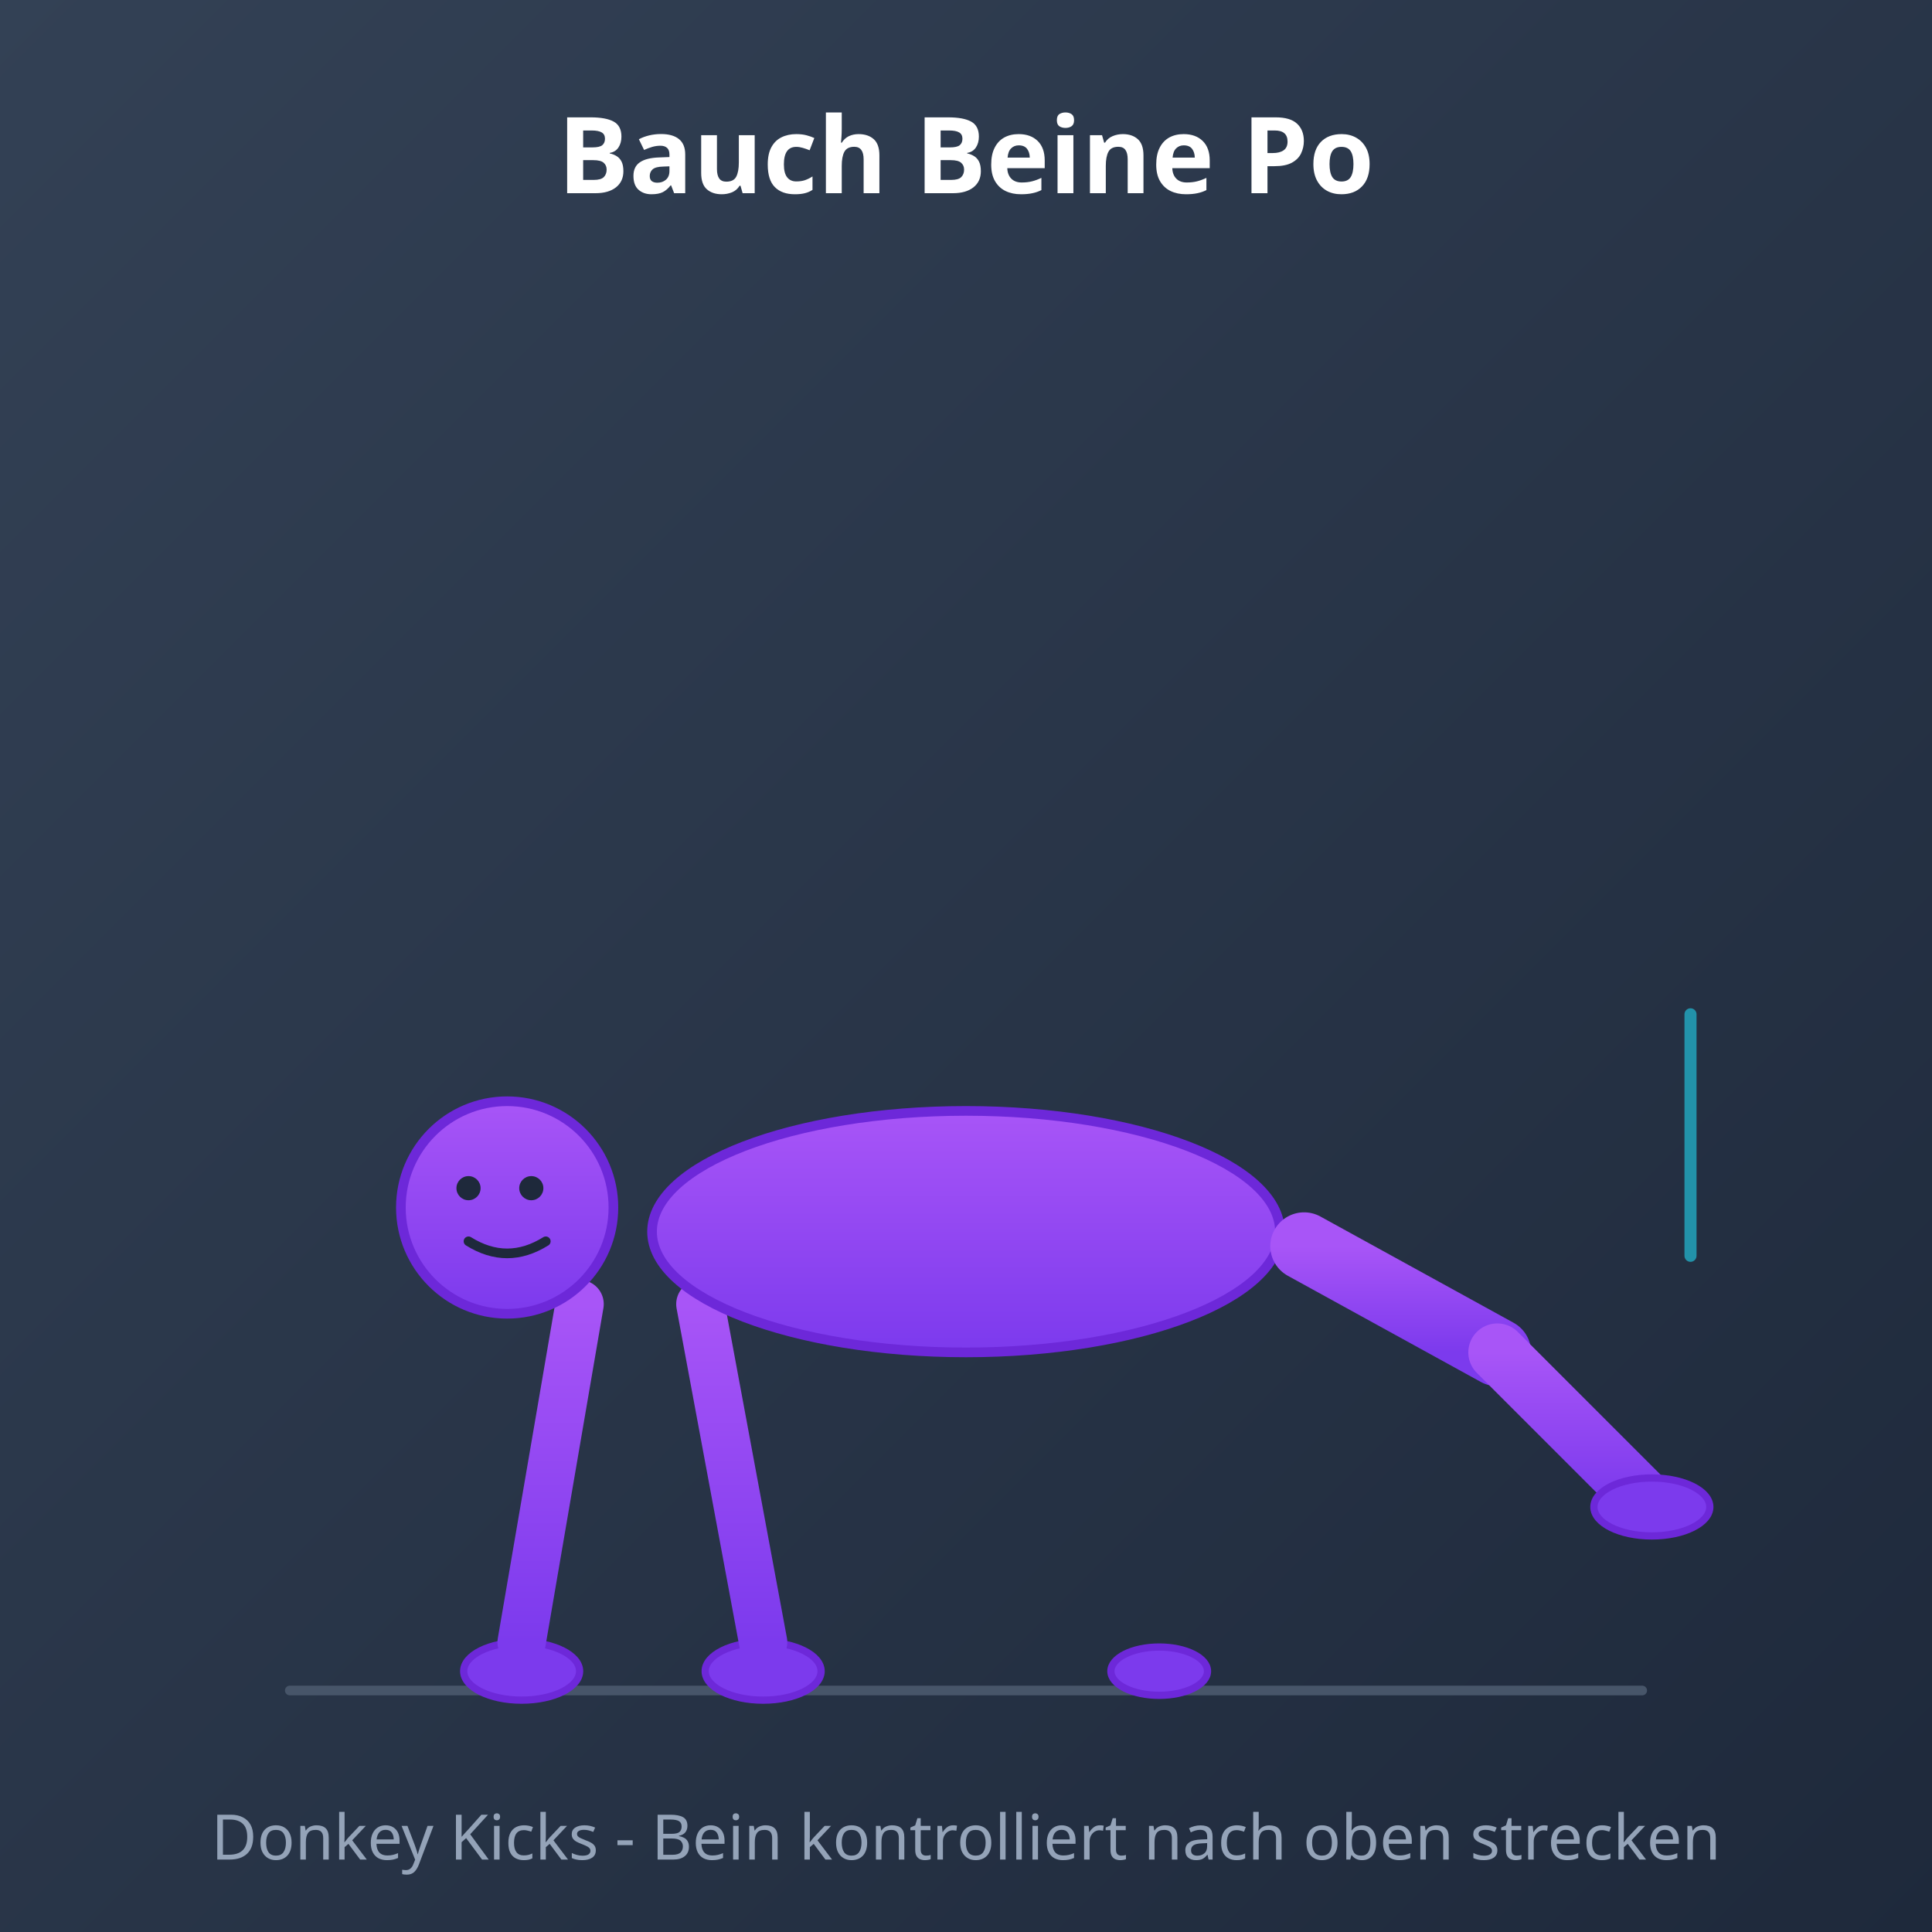
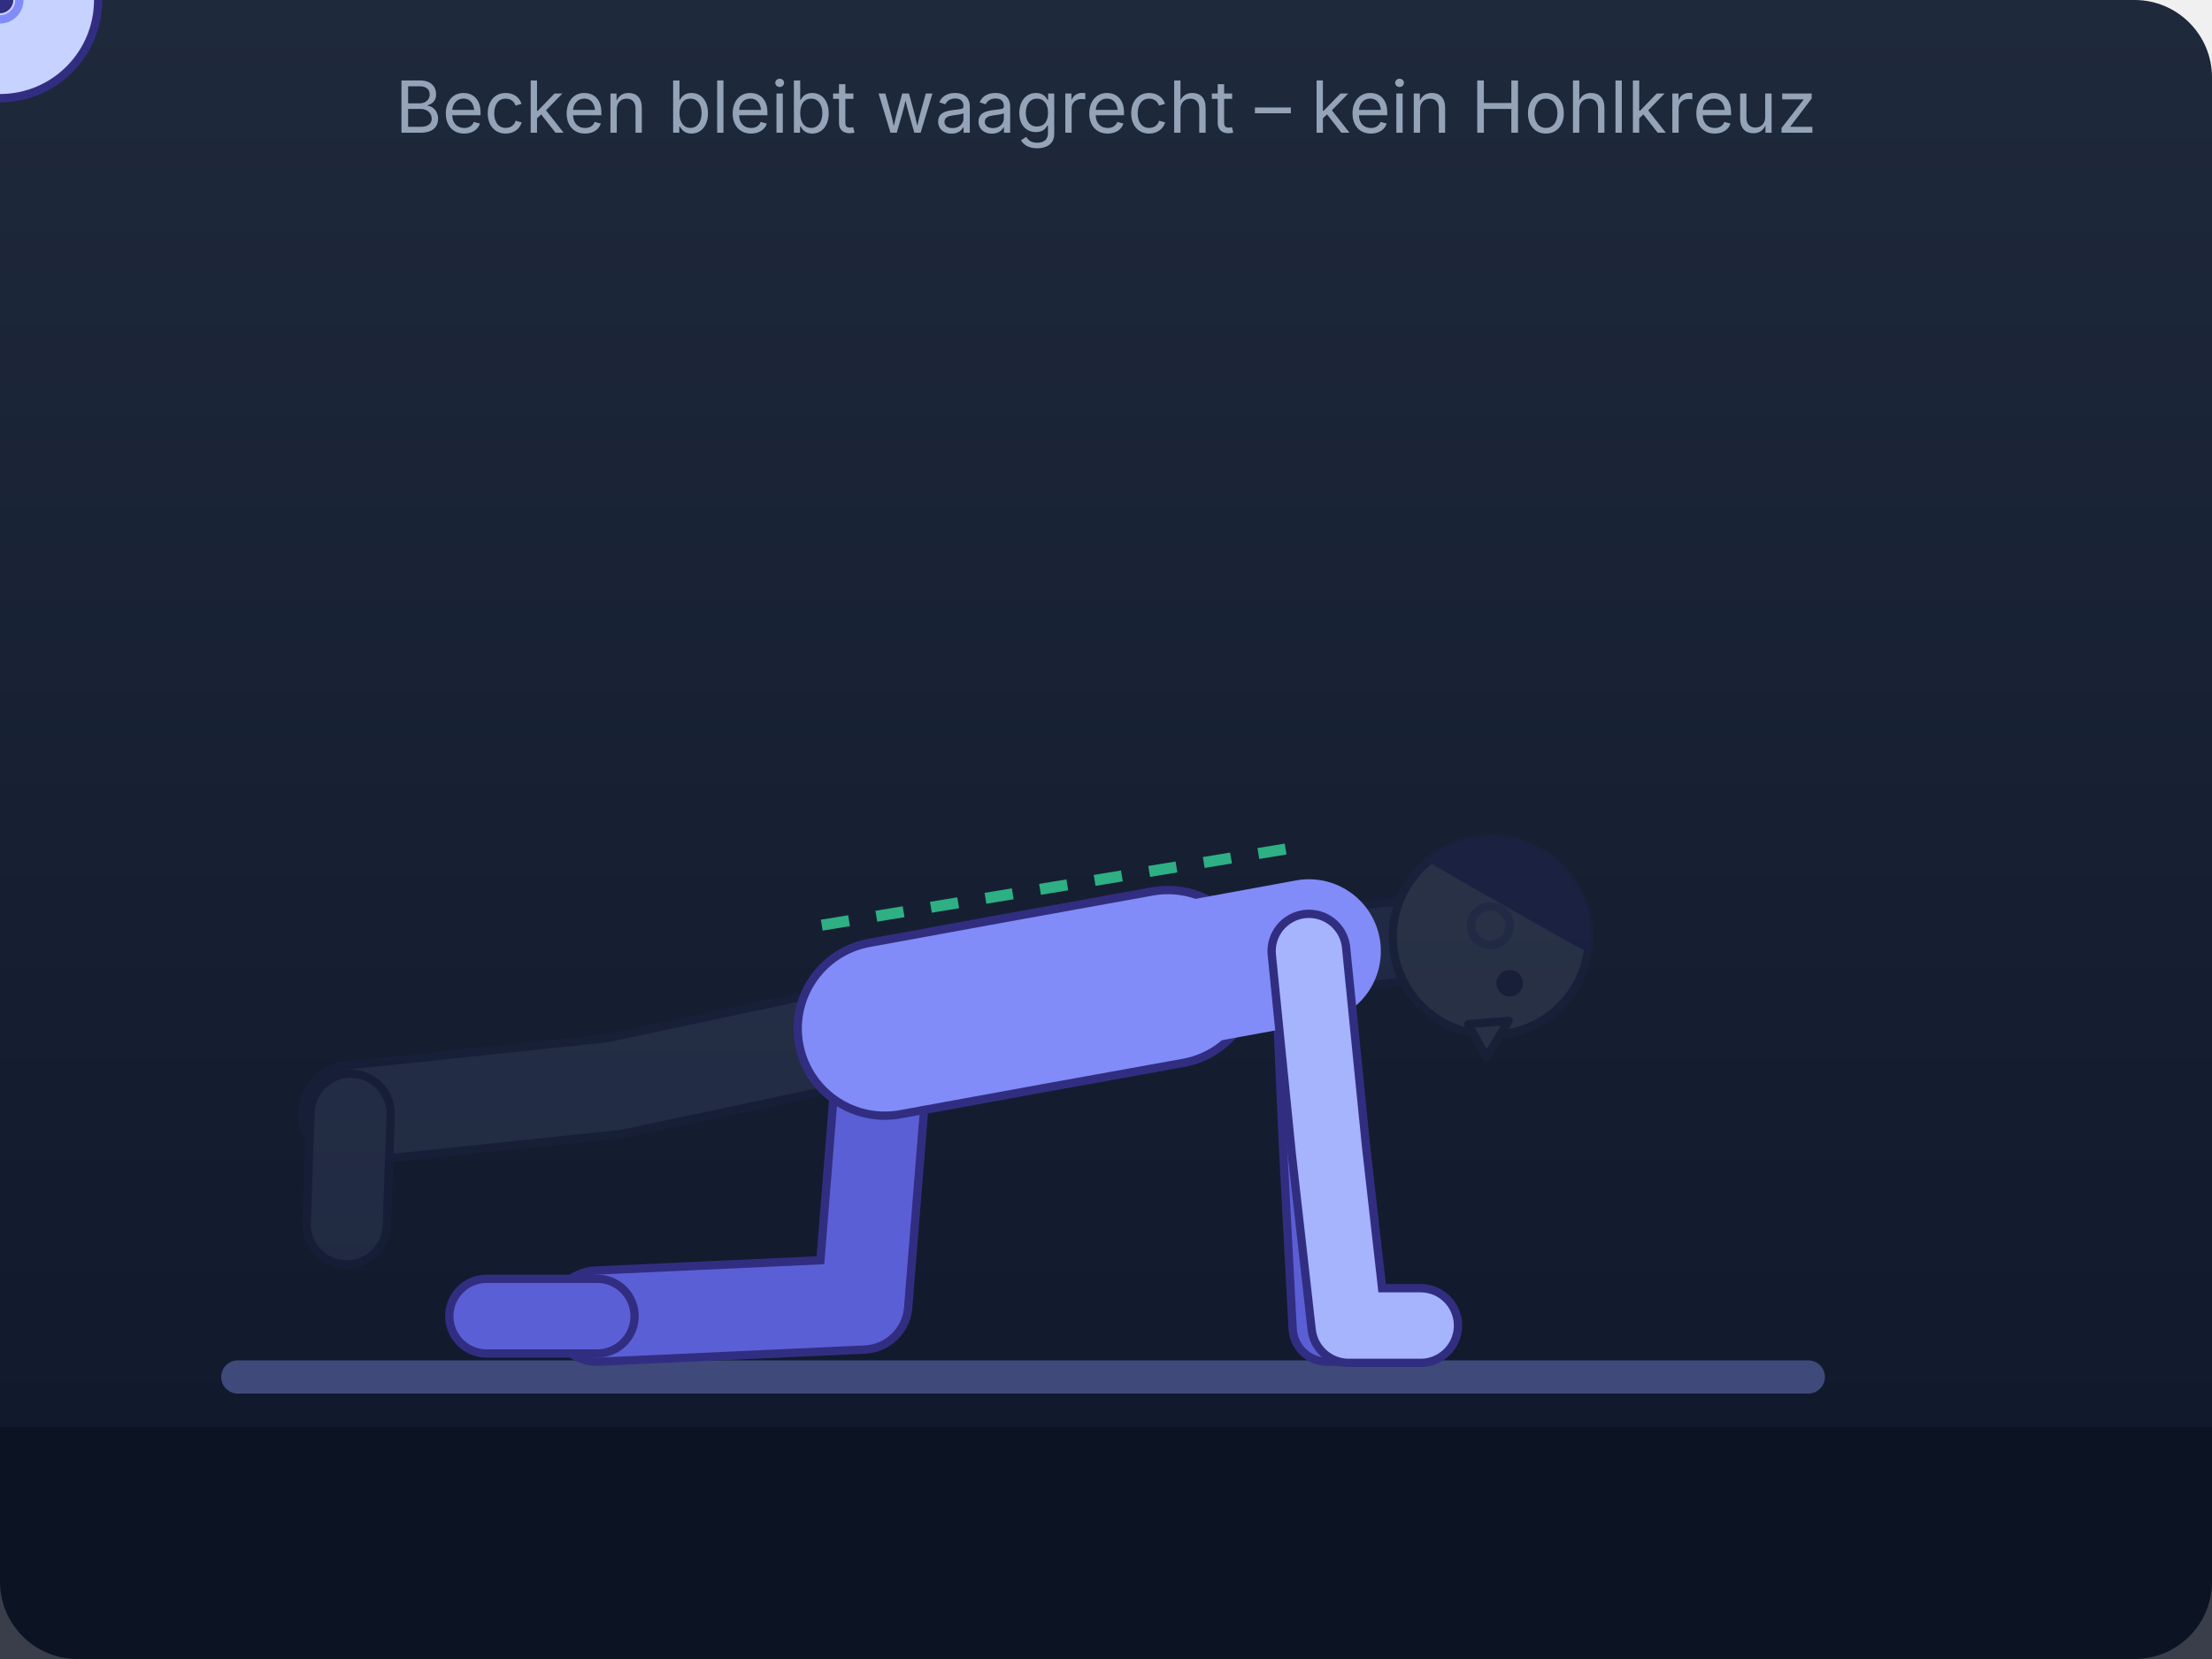
- <svg xmlns="http://www.w3.org/2000/svg" width="400" height="400" viewBox="0 0 400 400">
+ <svg xmlns="http://www.w3.org/2000/svg" width="400" height="300" viewBox="0 0 400 300" font-family="system-ui,-apple-system,sans-serif">
  <defs>
-     <linearGradient id="bgBBP" x1="0%" y1="0%" x2="100%" y2="100%">
-       <stop offset="0%" stop-color="#334155" />
-       <stop offset="100%" stop-color="#1e293b" />
+     <linearGradient id="bg" x1="0" y1="0" x2="0" y2="1">
+       <stop offset="0" stop-color="#1e293b" />
+       <stop offset="1" stop-color="#0f172a" />
    </linearGradient>
-     <linearGradient id="bodyBBP" x1="0%" y1="0%" x2="0%" y2="100%">
-       <stop offset="0%" stop-color="#a855f7" />
-       <stop offset="100%" stop-color="#7c3aed" />
-     </linearGradient>
+     <marker id="arrowhead" viewBox="0 0 10 10" refX="6" refY="5" markerWidth="4" markerHeight="4" orient="auto-start-reverse">
+       <path d="M0 0L10 5L0 10Z" fill="#fbbf24" />
+     </marker>
  </defs>
-   <rect width="400" height="400" fill="url(#bgBBP)" />
-   <text x="200" y="40" font-family="system-ui,sans-serif" font-size="22" font-weight="bold" fill="#ffffff" text-anchor="middle">Bauch Beine Po</text>
-   <line x1="60" y1="350" x2="340" y2="350" stroke="#475569" stroke-width="2" stroke-linecap="round" />
-   <ellipse cx="108" cy="346" rx="12" ry="6" fill="#7c3aed" stroke="#6d28d9" stroke-width="1.5" />
-   <ellipse cx="158" cy="346" rx="12" ry="6" fill="#7c3aed" stroke="#6d28d9" stroke-width="1.5" />
-   <line x1="108" y1="340" x2="120" y2="270" stroke="url(#bodyBBP)" stroke-width="10" stroke-linecap="round" />
-   <line x1="158" y1="340" x2="145" y2="270" stroke="url(#bodyBBP)" stroke-width="10" stroke-linecap="round" />
-   <ellipse cx="200" cy="255" rx="65" ry="25" fill="url(#bodyBBP)" stroke="#6d28d9" stroke-width="2" />
-   <circle cx="105" cy="250" r="22" fill="url(#bodyBBP)" stroke="#6d28d9" stroke-width="2" />
-   <circle cx="97" cy="246" r="2.5" fill="#1e293b" />
-   <circle cx="110" cy="246" r="2.5" fill="#1e293b" />
-   <path d="M97 257 Q105 262 113 257" stroke="#1e293b" stroke-width="2" fill="none" stroke-linecap="round" />
-   <line x1="240" y1="265" x2="240" y2="310" stroke="url(#bodyBBP)" stroke-width="14" stroke-linecap="round" />
-   <line x1="240" y1="310" x2="240" y2="346" stroke="url(#bodyBBP)" stroke-width="12" stroke-linecap="round" />
-   <ellipse cx="240" cy="346" rx="10" ry="5" fill="#7c3aed" stroke="#6d28d9" stroke-width="1.5" />
-   <line x1="270" y1="258" x2="310" y2="280" stroke="url(#bodyBBP)" stroke-width="14" stroke-linecap="round">
-     <animate attributeName="y2" values="280;200;280" dur="2.5s" repeatCount="indefinite" calcMode="spline" keySplines="0.4 0 0.6 1;0.4 0 0.6 1" />
-     <animate attributeName="x2" values="310;300;310" dur="2.5s" repeatCount="indefinite" calcMode="spline" keySplines="0.4 0 0.6 1;0.4 0 0.6 1" />
-   </line>
-   <line x1="310" y1="280" x2="340" y2="310" stroke="url(#bodyBBP)" stroke-width="12" stroke-linecap="round">
-     <animate attributeName="x1" values="310;300;310" dur="2.5s" repeatCount="indefinite" calcMode="spline" keySplines="0.4 0 0.6 1;0.4 0 0.6 1" />
-     <animate attributeName="y1" values="280;200;280" dur="2.5s" repeatCount="indefinite" calcMode="spline" keySplines="0.4 0 0.6 1;0.4 0 0.6 1" />
-     <animate attributeName="x2" values="340;330;340" dur="2.5s" repeatCount="indefinite" calcMode="spline" keySplines="0.4 0 0.6 1;0.4 0 0.6 1" />
-     <animate attributeName="y2" values="310;190;310" dur="2.5s" repeatCount="indefinite" calcMode="spline" keySplines="0.4 0 0.6 1;0.4 0 0.6 1" />
-   </line>
-   <ellipse cx="342" cy="312" rx="12" ry="6" fill="#7c3aed" stroke="#6d28d9" stroke-width="1.5">
-     <animate attributeName="cx" values="342;332;342" dur="2.5s" repeatCount="indefinite" calcMode="spline" keySplines="0.4 0 0.6 1;0.4 0 0.6 1" />
-     <animate attributeName="cy" values="312;188;312" dur="2.5s" repeatCount="indefinite" calcMode="spline" keySplines="0.4 0 0.6 1;0.4 0 0.6 1" />
-   </ellipse>
-   <path d="M350 260 L350 210" stroke="#22d3ee" stroke-width="2.5" fill="none" stroke-linecap="round" opacity="0.6">
-     <animate attributeName="opacity" values="0.3;0.9;0.3" dur="2.5s" repeatCount="indefinite" />
+   <rect width="400" height="300" rx="14" fill="url(#bg)" />
+   <rect x="40" y="246" width="290" height="6" rx="3" fill="#3f4a7a" />
+   <g opacity="0.1">
+     <path fill="none" stroke="#312e81" stroke-width="18" stroke-linecap="round" stroke-linejoin="round" d="M160.0 186.0L156.0 235.8L108.0 238.0" />
+     <path fill="none" stroke="#5b5fd6" stroke-width="15" stroke-linecap="round" stroke-linejoin="round" d="M160.0 186.0L156.0 235.8L108.0 238.0" />
+     <path fill="none" stroke="#312e81" stroke-width="15" stroke-linecap="round" stroke-linejoin="round" d="M108.0 238.0L88.0 238.0" />
+     <path fill="none" stroke="#5b5fd6" stroke-width="12" stroke-linecap="round" stroke-linejoin="round" d="M108.0 238.0L88.0 238.0" />
+     <path fill="none" stroke="#312e81" stroke-width="14" stroke-linecap="round" stroke-linejoin="round" d="M236.7 172.0L238.3 208.0L240.0 240.0L253.0 240.0" />
+     <path fill="none" stroke="#5b5fd6" stroke-width="11" stroke-linecap="round" stroke-linejoin="round" d="M236.7 172.0L238.3 208.0L240.0 240.0L253.0 240.0" />
+     <path fill="none" stroke="#312e81" stroke-width="16" stroke-linecap="round" stroke-linejoin="round" d="M236.7 172.0L255.6 170.0" />
+     <path fill="none" stroke="#818cf8" stroke-width="13" stroke-linecap="round" stroke-linejoin="round" d="M236.7 172.0L255.6 170.0" />
+     <path fill="none" stroke="#312e81" stroke-width="33" stroke-linecap="round" stroke-linejoin="round" d="M160.0 186.0Q185.6 181.3 211.2 176.7" />
+     <path fill="none" stroke="#818cf8" stroke-width="30" stroke-linecap="round" stroke-linejoin="round" d="M160.0 186.0Q185.6 181.3 211.2 176.7" />
+     <path fill="none" stroke="#818cf8" stroke-width="26" stroke-linecap="round" stroke-linejoin="round" d="M185.6 181.3Q211.2 176.7 236.7 172.0" />
+     <circle r="18.5" fill="#312e81" cx="269.6" cy="169.4" />
+     <circle r="17" fill="#c7d2fe" cx="269.6" cy="169.4" />
+     <path fill="#4338ca" d="M287.4 172.4A18 18 0 0 0 258.0 155.7Q272.4 164.1 287.4 172.4Z" />
+     <path fill="#c7d2fe" stroke="#312e81" stroke-width="1.5" stroke-linejoin="round" d="M272.8 184.6L268.8 191.2L265.5 185.2Z" />
+     <circle r="2.4" fill="#312e81" cx="273" cy="177.8" />
+     <circle r="3.5" fill="none" stroke="#818cf8" stroke-width="1.5" cx="269.5" cy="167.4" />
+     <path fill="none" stroke="#312e81" stroke-width="19" stroke-linecap="round" stroke-linejoin="round" d="M160.0 186.0L111.1 196.4L63.4 201.4" />
+     <path fill="none" stroke="#a5b4fc" stroke-width="16" stroke-linecap="round" stroke-linejoin="round" d="M160.0 186.0L111.1 196.4L63.4 201.4" />
+     <path fill="none" stroke="#312e81" stroke-width="16" stroke-linecap="round" stroke-linejoin="round" d="M63.4 201.4L62.7 221.4" />
+     <path fill="none" stroke="#a5b4fc" stroke-width="13" stroke-linecap="round" stroke-linejoin="round" d="M63.4 201.4L62.7 221.4" />
+     <path fill="none" stroke="#312e81" stroke-width="15" stroke-linecap="round" stroke-linejoin="round" d="M236.7 172.0L240.3 207.9L243.9 239.7L256.9 239.7" />
+     <path fill="none" stroke="#a5b4fc" stroke-width="12" stroke-linecap="round" stroke-linejoin="round" d="M236.7 172.0L240.3 207.9L243.9 239.7L256.9 239.7" />
+   </g>
+   <path fill="none" stroke="#312e81" stroke-width="18" stroke-linecap="round" stroke-linejoin="round" d="M160.0 186.0L156.0 235.8L108.0 238.0" />
+   <path fill="none" stroke="#5b5fd6" stroke-width="15" stroke-linecap="round" stroke-linejoin="round" d="M160.0 186.0L156.0 235.8L108.0 238.0" />
+   <path fill="none" stroke="#312e81" stroke-width="15" stroke-linecap="round" stroke-linejoin="round" d="M108.0 238.0L88.0 238.0" />
+   <path fill="none" stroke="#5b5fd6" stroke-width="12" stroke-linecap="round" stroke-linejoin="round" d="M108.0 238.0L88.0 238.0" />
+   <path fill="none" stroke="#312e81" stroke-width="14" stroke-linecap="round" stroke-linejoin="round" d="M236.7 172.0L238.3 208.0L240.0 240.0L253.0 240.0" />
+   <path fill="none" stroke="#5b5fd6" stroke-width="11" stroke-linecap="round" stroke-linejoin="round" d="M236.7 172.0L238.3 208.0L240.0 240.0L253.0 240.0" />
+   <path fill="none" stroke="#312e81" stroke-width="16" stroke-linecap="round" stroke-linejoin="round">
+     <animate attributeName="d" values="M236.7 172.0L255.7 170.6;M236.7 172.0L255.7 170.6;M236.7 172.0L255.7 170.6;M236.7 172.0L255.7 170.6;M236.7 172.0L255.7 170.6;M236.7 172.0L255.7 170.6;M236.7 172.0L255.7 170.6;M236.7 172.0L255.7 170.6;M236.7 172.0L255.7 170.6;M236.7 172.0L255.7 170.6;M236.7 172.0L255.7 170.6;M236.7 172.0L255.7 170.6;M236.7 172.0L255.7 170.6;M236.7 172.0L255.7 170.5;M236.7 172.0L255.7 170.4;M236.7 172.0L255.7 170.4;M236.7 172.0L255.7 170.3;M236.7 172.0L255.7 170.3;M236.7 172.0L255.7 170.2;M236.7 172.0L255.6 170.1;M236.7 172.0L255.6 170.1;M236.7 172.0L255.6 170.0;M236.7 172.0L255.6 170.0;M236.7 172.0L255.6 170.0;M236.7 172.0L255.6 170.0;M236.7 172.0L255.6 170.0;M236.7 172.0L255.6 170.0;M236.7 172.0L255.6 170.0;M236.7 172.0L255.6 170.0;M236.7 172.0L255.6 170.0;M236.7 172.0L255.6 170.0;M236.7 172.0L255.6 170.0;M236.7 172.0L255.6 170.0;M236.7 172.0L255.6 170.0;M236.7 172.0L255.6 170.0;M236.7 172.0L255.6 170.0;M236.7 172.0L255.6 170.0;M236.7 172.0L255.6 170.0;M236.7 172.0L255.6 170.0;M236.7 172.0L255.6 170.1;M236.7 172.0L255.6 170.1;M236.7 172.0L255.7 170.2;M236.7 172.0L255.7 170.2;M236.7 172.0L255.7 170.3;M236.7 172.0L255.7 170.4;M236.7 172.0L255.7 170.4;M236.7 172.0L255.7 170.5;M236.7 172.0L255.7 170.5;M236.7 172.0L255.7 170.6;M236.7 172.0L255.7 170.6;M236.7 172.0L255.7 170.6;M236.7 172.0L255.7 170.6;M236.7 172.0L255.7 170.6;M236.7 172.0L255.7 170.6;M236.7 172.0L255.7 170.6;M236.7 172.0L255.7 170.6;M236.7 172.0L255.7 170.6;M236.7 172.0L255.7 170.6;M236.7 172.0L255.7 170.6;M236.7 172.0L255.7 170.6;M236.7 172.0L255.7 170.6;M236.7 172.0L255.7 170.6;M236.7 172.0L255.7 170.6;M236.7 172.0L255.7 170.6;M236.7 172.0L255.7 170.6;M236.7 172.0L255.7 170.6;M236.7 172.0L255.7 170.6" dur="4.4s" repeatCount="indefinite" />
  </path>
-   <text x="200" y="385" font-family="system-ui,sans-serif" font-size="13" fill="#94a3b8" text-anchor="middle">Donkey Kicks - Bein kontrolliert nach oben strecken</text>
+   <path fill="none" stroke="#818cf8" stroke-width="13" stroke-linecap="round" stroke-linejoin="round">
+     <animate attributeName="d" values="M236.7 172.0L255.7 170.6;M236.7 172.0L255.7 170.6;M236.7 172.0L255.7 170.6;M236.7 172.0L255.7 170.6;M236.7 172.0L255.7 170.6;M236.7 172.0L255.7 170.6;M236.7 172.0L255.7 170.6;M236.7 172.0L255.7 170.6;M236.7 172.0L255.7 170.6;M236.7 172.0L255.7 170.6;M236.7 172.0L255.7 170.6;M236.7 172.0L255.7 170.6;M236.7 172.0L255.7 170.6;M236.7 172.0L255.7 170.5;M236.7 172.0L255.7 170.4;M236.7 172.0L255.7 170.4;M236.7 172.0L255.7 170.3;M236.7 172.0L255.7 170.3;M236.7 172.0L255.7 170.2;M236.7 172.0L255.6 170.1;M236.7 172.0L255.6 170.1;M236.7 172.0L255.6 170.0;M236.7 172.0L255.6 170.0;M236.7 172.0L255.6 170.0;M236.7 172.0L255.6 170.0;M236.7 172.0L255.6 170.0;M236.7 172.0L255.6 170.0;M236.7 172.0L255.6 170.0;M236.7 172.0L255.6 170.0;M236.7 172.0L255.6 170.0;M236.7 172.0L255.6 170.0;M236.7 172.0L255.6 170.0;M236.7 172.0L255.6 170.0;M236.7 172.0L255.6 170.0;M236.7 172.0L255.6 170.0;M236.7 172.0L255.6 170.0;M236.7 172.0L255.6 170.0;M236.7 172.0L255.6 170.0;M236.7 172.0L255.6 170.0;M236.7 172.0L255.6 170.1;M236.7 172.0L255.6 170.1;M236.7 172.0L255.7 170.2;M236.7 172.0L255.7 170.2;M236.7 172.0L255.7 170.3;M236.7 172.0L255.7 170.4;M236.7 172.0L255.7 170.4;M236.7 172.0L255.7 170.5;M236.7 172.0L255.7 170.5;M236.7 172.0L255.7 170.6;M236.7 172.0L255.7 170.6;M236.7 172.0L255.7 170.6;M236.7 172.0L255.7 170.6;M236.7 172.0L255.7 170.6;M236.7 172.0L255.7 170.6;M236.7 172.0L255.7 170.6;M236.7 172.0L255.7 170.6;M236.7 172.0L255.7 170.6;M236.7 172.0L255.7 170.6;M236.7 172.0L255.7 170.6;M236.7 172.0L255.7 170.6;M236.7 172.0L255.7 170.6;M236.7 172.0L255.7 170.6;M236.7 172.0L255.7 170.6;M236.7 172.0L255.7 170.6;M236.7 172.0L255.7 170.6;M236.7 172.0L255.7 170.6;M236.7 172.0L255.7 170.6" dur="4.4s" repeatCount="indefinite" />
+   </path>
+   <path fill="none" stroke="#312e81" stroke-width="33" stroke-linecap="round" stroke-linejoin="round" d="M160.0 186.0Q185.6 181.3 211.2 176.7" />
+   <path fill="none" stroke="#818cf8" stroke-width="30" stroke-linecap="round" stroke-linejoin="round" d="M160.0 186.0Q185.6 181.3 211.2 176.7" />
+   <path fill="none" stroke="#818cf8" stroke-width="26" stroke-linecap="round" stroke-linejoin="round" d="M185.6 181.3Q211.2 176.7 236.7 172.0" />
+   <circle r="18.5" fill="#312e81">
+     <animate attributeName="cx" values="269.7;269.7;269.7;269.7;269.7;269.7;269.7;269.7;269.7;269.7;269.7;269.7;269.7;269.7;269.7;269.7;269.7;269.7;269.6;269.6;269.6;269.6;269.6;269.6;269.6;269.6;269.6;269.6;269.6;269.6;269.6;269.6;269.6;269.6;269.6;269.6;269.6;269.6;269.6;269.6;269.6;269.6;269.7;269.7;269.7;269.7;269.7;269.7;269.7;269.7;269.7;269.7;269.7;269.7;269.7;269.7;269.7;269.7;269.7;269.7;269.7;269.7;269.7;269.7;269.7;269.7;269.7" dur="4.4s" repeatCount="indefinite" />
+     <animate attributeName="cy" values="170.5;170.5;170.5;170.5;170.5;170.5;170.5;170.5;170.5;170.5;170.5;170.5;170.4;170.3;170.2;170.1;170;169.9;169.8;169.7;169.6;169.5;169.5;169.4;169.4;169.4;169.4;169.4;169.4;169.4;169.4;169.4;169.4;169.4;169.4;169.4;169.4;169.5;169.5;169.6;169.7;169.8;169.9;170;170.1;170.2;170.3;170.4;170.4;170.5;170.5;170.5;170.5;170.5;170.5;170.5;170.5;170.5;170.5;170.5;170.5;170.5;170.5;170.5;170.5;170.5;170.5" dur="4.4s" repeatCount="indefinite" />
+   </circle>
+   <circle r="17" fill="#c7d2fe">
+     <animate attributeName="cx" values="269.7;269.7;269.7;269.7;269.7;269.7;269.7;269.7;269.7;269.7;269.7;269.7;269.7;269.7;269.7;269.7;269.7;269.7;269.6;269.6;269.6;269.6;269.6;269.6;269.6;269.6;269.6;269.6;269.6;269.6;269.6;269.6;269.6;269.6;269.6;269.6;269.6;269.6;269.6;269.6;269.6;269.6;269.7;269.7;269.7;269.7;269.7;269.7;269.7;269.7;269.7;269.7;269.7;269.7;269.7;269.7;269.7;269.7;269.7;269.7;269.7;269.7;269.7;269.7;269.7;269.7;269.7" dur="4.4s" repeatCount="indefinite" />
+     <animate attributeName="cy" values="170.5;170.5;170.5;170.5;170.5;170.5;170.5;170.5;170.5;170.5;170.5;170.5;170.4;170.3;170.2;170.1;170;169.9;169.8;169.7;169.6;169.5;169.5;169.4;169.4;169.4;169.4;169.4;169.4;169.4;169.4;169.4;169.4;169.4;169.4;169.4;169.4;169.5;169.5;169.6;169.7;169.8;169.9;170;170.1;170.2;170.3;170.4;170.4;170.5;170.5;170.5;170.5;170.5;170.5;170.5;170.5;170.5;170.5;170.5;170.5;170.5;170.5;170.5;170.5;170.5;170.5" dur="4.4s" repeatCount="indefinite" />
+   </circle>
+   <path fill="#4338ca">
+     <animate attributeName="d" values="M287.3 174.2A18 18 0 0 0 258.5 156.4Q272.6 165.4 287.3 174.2Z;M287.3 174.2A18 18 0 0 0 258.5 156.4Q272.6 165.4 287.3 174.2Z;M287.3 174.2A18 18 0 0 0 258.5 156.4Q272.6 165.4 287.3 174.2Z;M287.3 174.2A18 18 0 0 0 258.5 156.4Q272.6 165.4 287.3 174.2Z;M287.3 174.2A18 18 0 0 0 258.5 156.4Q272.6 165.4 287.3 174.2Z;M287.3 174.2A18 18 0 0 0 258.5 156.4Q272.6 165.4 287.3 174.2Z;M287.3 174.2A18 18 0 0 0 258.5 156.4Q272.6 165.4 287.3 174.2Z;M287.3 174.2A18 18 0 0 0 258.5 156.4Q272.6 165.4 287.3 174.2Z;M287.3 174.2A18 18 0 0 0 258.5 156.4Q272.6 165.4 287.3 174.2Z;M287.3 174.2A18 18 0 0 0 258.5 156.4Q272.6 165.4 287.3 174.2Z;M287.3 174.2A18 18 0 0 0 258.5 156.4Q272.6 165.4 287.3 174.2Z;M287.3 174.1A18 18 0 0 0 258.5 156.4Q272.6 165.3 287.3 174.1Z;M287.3 174.0A18 18 0 0 0 258.5 156.3Q272.6 165.2 287.3 174.0Z;M287.3 173.9A18 18 0 0 0 258.4 156.3Q272.6 165.2 287.3 173.9Z;M287.3 173.7A18 18 0 0 0 258.4 156.2Q272.6 165.1 287.3 173.7Z;M287.3 173.6A18 18 0 0 0 258.3 156.2Q272.6 164.9 287.3 173.6Z;M287.3 173.4A18 18 0 0 0 258.3 156.1Q272.5 164.8 287.3 173.4Z;M287.3 173.2A18 18 0 0 0 258.2 156.0Q272.5 164.7 287.3 173.2Z;M287.4 173.1A18 18 0 0 0 258.2 155.9Q272.5 164.6 287.4 173.1Z;M287.4 172.9A18 18 0 0 0 258.1 155.9Q272.5 164.5 287.4 172.9Z;M287.4 172.7A18 18 0 0 0 258.1 155.8Q272.4 164.3 287.4 172.7Z;M287.4 172.6A18 18 0 0 0 258.0 155.7Q272.4 164.3 287.4 172.6Z;M287.4 172.5A18 18 0 0 0 258.0 155.7Q272.4 164.2 287.4 172.5Z;M287.4 172.5A18 18 0 0 0 258.0 155.7Q272.4 164.1 287.4 172.5Z;M287.4 172.4A18 18 0 0 0 258.0 155.7Q272.4 164.1 287.4 172.4Z;M287.4 172.4A18 18 0 0 0 258.0 155.7Q272.4 164.1 287.4 172.4Z;M287.4 172.4A18 18 0 0 0 258.0 155.7Q272.4 164.1 287.4 172.4Z;M287.4 172.4A18 18 0 0 0 258.0 155.7Q272.4 164.1 287.4 172.4Z;M287.4 172.4A18 18 0 0 0 258.0 155.7Q272.4 164.1 287.4 172.4Z;M287.4 172.4A18 18 0 0 0 258.0 155.7Q272.4 164.1 287.4 172.4Z;M287.4 172.4A18 18 0 0 0 258.0 155.7Q272.4 164.1 287.4 172.4Z;M287.4 172.4A18 18 0 0 0 258.0 155.7Q272.4 164.1 287.4 172.4Z;M287.4 172.4A18 18 0 0 0 258.0 155.7Q272.4 164.1 287.4 172.4Z;M287.4 172.4A18 18 0 0 0 258.0 155.7Q272.4 164.1 287.4 172.4Z;M287.4 172.4A18 18 0 0 0 258.0 155.7Q272.4 164.1 287.4 172.4Z;M287.4 172.4A18 18 0 0 0 258.0 155.7Q272.4 164.1 287.4 172.4Z;M287.4 172.5A18 18 0 0 0 258.0 155.7Q272.4 164.2 287.4 172.5Z;M287.4 172.5A18 18 0 0 0 258.0 155.7Q272.4 164.2 287.4 172.5Z;M287.4 172.6A18 18 0 0 0 258.0 155.8Q272.4 164.3 287.4 172.6Z;M287.4 172.8A18 18 0 0 0 258.1 155.8Q272.4 164.4 287.4 172.8Z;M287.4 172.9A18 18 0 0 0 258.1 155.9Q272.5 164.5 287.4 172.9Z;M287.4 173.0A18 18 0 0 0 258.2 155.9Q272.5 164.6 287.4 173.0Z;M287.3 173.2A18 18 0 0 0 258.2 156.0Q272.5 164.7 287.3 173.2Z;M287.3 173.4A18 18 0 0 0 258.3 156.1Q272.5 164.8 287.3 173.4Z;M287.3 173.5A18 18 0 0 0 258.3 156.1Q272.5 164.9 287.3 173.5Z;M287.3 173.7A18 18 0 0 0 258.4 156.2Q272.6 165.0 287.3 173.7Z;M287.3 173.8A18 18 0 0 0 258.4 156.3Q272.6 165.1 287.3 173.8Z;M287.3 173.9A18 18 0 0 0 258.4 156.3Q272.6 165.2 287.3 173.9Z;M287.3 174.0A18 18 0 0 0 258.5 156.4Q272.6 165.3 287.3 174.0Z;M287.3 174.1A18 18 0 0 0 258.5 156.4Q272.6 165.3 287.3 174.1Z;M287.3 174.2A18 18 0 0 0 258.5 156.4Q272.6 165.4 287.3 174.2Z;M287.3 174.2A18 18 0 0 0 258.5 156.4Q272.6 165.4 287.3 174.2Z;M287.3 174.2A18 18 0 0 0 258.5 156.4Q272.6 165.4 287.3 174.2Z;M287.3 174.2A18 18 0 0 0 258.5 156.4Q272.6 165.4 287.3 174.2Z;M287.3 174.2A18 18 0 0 0 258.5 156.4Q272.6 165.4 287.3 174.2Z;M287.3 174.2A18 18 0 0 0 258.5 156.4Q272.6 165.4 287.3 174.2Z;M287.3 174.2A18 18 0 0 0 258.5 156.4Q272.6 165.4 287.3 174.2Z;M287.3 174.2A18 18 0 0 0 258.5 156.4Q272.6 165.4 287.3 174.2Z;M287.3 174.2A18 18 0 0 0 258.5 156.4Q272.6 165.4 287.3 174.2Z;M287.3 174.2A18 18 0 0 0 258.5 156.4Q272.6 165.4 287.3 174.2Z;M287.3 174.2A18 18 0 0 0 258.5 156.4Q272.6 165.4 287.3 174.2Z;M287.3 174.2A18 18 0 0 0 258.5 156.4Q272.6 165.4 287.3 174.2Z;M287.3 174.2A18 18 0 0 0 258.5 156.4Q272.6 165.4 287.3 174.2Z;M287.3 174.2A18 18 0 0 0 258.5 156.4Q272.6 165.4 287.3 174.2Z;M287.3 174.2A18 18 0 0 0 258.5 156.4Q272.6 165.4 287.3 174.2Z;M287.3 174.2A18 18 0 0 0 258.5 156.4Q272.6 165.4 287.3 174.2Z;M287.3 174.2A18 18 0 0 0 258.5 156.4Q272.6 165.4 287.3 174.2Z" dur="4.4s" repeatCount="indefinite" />
+   </path>
+   <path fill="#c7d2fe" stroke="#312e81" stroke-width="1.5" stroke-linejoin="round">
+     <animate attributeName="d" values="M272.3 185.8L268.1 192.3L265.0 186.2Z;M272.3 185.8L268.1 192.3L265.0 186.2Z;M272.3 185.8L268.1 192.3L265.0 186.2Z;M272.3 185.8L268.1 192.3L265.0 186.2Z;M272.3 185.8L268.1 192.3L265.0 186.2Z;M272.3 185.8L268.1 192.3L265.0 186.2Z;M272.3 185.8L268.1 192.3L265.0 186.2Z;M272.3 185.8L268.1 192.3L265.0 186.2Z;M272.3 185.8L268.1 192.3L265.0 186.2Z;M272.3 185.8L268.1 192.3L265.0 186.2Z;M272.3 185.8L268.1 192.3L265.0 186.2Z;M272.3 185.8L268.1 192.3L265.0 186.2Z;M272.4 185.7L268.2 192.2L265.1 186.1Z;M272.4 185.6L268.2 192.1L265.1 186.0Z;M272.4 185.5L268.3 192.0L265.1 186.0Z;M272.5 185.4L268.4 191.9L265.2 185.9Z;M272.5 185.3L268.4 191.8L265.2 185.8Z;M272.6 185.1L268.5 191.7L265.3 185.7Z;M272.6 185.0L268.6 191.6L265.3 185.6Z;M272.7 184.9L268.6 191.5L265.4 185.5Z;M272.7 184.8L268.7 191.4L265.4 185.4Z;M272.7 184.7L268.7 191.3L265.4 185.3Z;M272.8 184.6L268.8 191.3L265.5 185.3Z;M272.8 184.6L268.8 191.2L265.5 185.2Z;M272.8 184.6L268.8 191.2L265.5 185.2Z;M272.8 184.6L268.8 191.2L265.5 185.2Z;M272.8 184.6L268.8 191.2L265.5 185.2Z;M272.8 184.6L268.8 191.2L265.5 185.2Z;M272.8 184.6L268.8 191.2L265.5 185.2Z;M272.8 184.6L268.8 191.2L265.5 185.2Z;M272.8 184.6L268.8 191.2L265.5 185.2Z;M272.8 184.6L268.8 191.2L265.5 185.2Z;M272.8 184.6L268.8 191.2L265.5 185.2Z;M272.8 184.6L268.8 191.2L265.5 185.2Z;M272.8 184.6L268.8 191.2L265.5 185.2Z;M272.8 184.6L268.8 191.2L265.5 185.2Z;M272.8 184.6L268.8 191.2L265.5 185.2Z;M272.8 184.7L268.8 191.3L265.5 185.3Z;M272.7 184.7L268.7 191.3L265.4 185.3Z;M272.7 184.8L268.7 191.4L265.4 185.4Z;M272.7 184.9L268.6 191.5L265.4 185.5Z;M272.6 185.0L268.6 191.6L265.3 185.6Z;M272.6 185.1L268.5 191.7L265.3 185.6Z;M272.5 185.2L268.4 191.8L265.2 185.7Z;M272.5 185.4L268.4 191.9L265.2 185.8Z;M272.5 185.5L268.3 192.0L265.2 185.9Z;M272.4 185.6L268.3 192.1L265.1 186.0Z;M272.4 185.6L268.2 192.2L265.1 186.1Z;M272.4 185.7L268.2 192.2L265.1 186.1Z;M272.3 185.8L268.1 192.3L265.0 186.2Z;M272.3 185.8L268.1 192.3L265.0 186.2Z;M272.3 185.8L268.1 192.3L265.0 186.2Z;M272.3 185.8L268.1 192.3L265.0 186.2Z;M272.3 185.8L268.1 192.3L265.0 186.2Z;M272.3 185.8L268.1 192.3L265.0 186.2Z;M272.3 185.8L268.1 192.3L265.0 186.2Z;M272.3 185.8L268.1 192.3L265.0 186.2Z;M272.3 185.8L268.1 192.3L265.0 186.2Z;M272.3 185.8L268.1 192.3L265.0 186.2Z;M272.3 185.8L268.1 192.3L265.0 186.2Z;M272.3 185.8L268.1 192.3L265.0 186.2Z;M272.3 185.8L268.1 192.3L265.0 186.2Z;M272.3 185.8L268.1 192.3L265.0 186.2Z;M272.3 185.8L268.1 192.3L265.0 186.2Z;M272.3 185.8L268.1 192.3L265.0 186.2Z;M272.3 185.8L268.1 192.3L265.0 186.2Z;M272.3 185.8L268.1 192.3L265.0 186.2Z" dur="4.4s" repeatCount="indefinite" />
+   </path>
+   <circle r="2.4" fill="#312e81">
+     <animate attributeName="cx" values="272.8;272.8;272.8;272.8;272.8;272.8;272.8;272.8;272.8;272.8;272.8;272.8;272.8;272.8;272.9;272.9;272.9;272.9;272.9;273;273;273;273;273;273;273;273;273;273;273;273;273;273;273;273;273;273;273;273;273;273;272.9;272.9;272.9;272.9;272.9;272.8;272.8;272.8;272.8;272.8;272.8;272.8;272.8;272.8;272.8;272.8;272.8;272.8;272.8;272.8;272.8;272.8;272.8;272.8;272.8;272.8" dur="4.4s" repeatCount="indefinite" />
+     <animate attributeName="cy" values="179;179;179;179;179;179;179;179;179;179;179;179;178.9;178.8;178.7;178.6;178.5;178.3;178.2;178.1;178;177.9;177.8;177.8;177.8;177.8;177.8;177.8;177.8;177.8;177.8;177.8;177.8;177.8;177.8;177.8;177.8;177.8;177.9;178;178.1;178.2;178.3;178.4;178.5;178.7;178.8;178.8;178.9;179;179;179;179;179;179;179;179;179;179;179;179;179;179;179;179;179;179" dur="4.4s" repeatCount="indefinite" />
+   </circle>
+   <circle r="3.5" fill="none" stroke="#818cf8" stroke-width="1.5">
+     <animate attributeName="cx" values="269.7;269.7;269.7;269.7;269.7;269.7;269.7;269.7;269.7;269.7;269.7;269.7;269.7;269.7;269.6;269.6;269.6;269.6;269.6;269.6;269.6;269.6;269.5;269.5;269.5;269.5;269.5;269.5;269.5;269.5;269.5;269.5;269.5;269.5;269.5;269.5;269.5;269.5;269.6;269.6;269.6;269.6;269.6;269.6;269.6;269.6;269.6;269.7;269.7;269.7;269.7;269.7;269.7;269.7;269.7;269.7;269.7;269.7;269.7;269.7;269.7;269.7;269.7;269.7;269.7;269.7;269.7" dur="4.4s" repeatCount="indefinite" />
+     <animate attributeName="cy" values="168.5;168.5;168.5;168.5;168.5;168.5;168.5;168.5;168.5;168.5;168.5;168.5;168.4;168.3;168.2;168.1;168;167.9;167.8;167.7;167.6;167.5;167.4;167.4;167.4;167.4;167.4;167.4;167.4;167.4;167.4;167.4;167.4;167.4;167.4;167.4;167.4;167.4;167.5;167.6;167.7;167.8;167.9;168;168.1;168.2;168.3;168.3;168.4;168.5;168.5;168.5;168.5;168.5;168.5;168.5;168.5;168.5;168.5;168.5;168.5;168.5;168.5;168.5;168.5;168.5;168.5" dur="4.4s" repeatCount="indefinite" />
+   </circle>
+   <path fill="none" stroke="#312e81" stroke-width="19" stroke-linecap="round" stroke-linejoin="round">
+     <animate attributeName="d" values="M160.0 186.0L160.0 236.0L112.0 238.0;M160.0 186.0L160.0 236.0L112.0 238.0;M160.0 186.0L160.0 236.0L112.0 238.0;M160.0 186.0L160.0 236.0L112.0 238.0;M160.0 186.0L160.0 236.0L112.0 238.0;M160.0 186.0L160.0 236.0L112.0 238.0;M160.0 186.0L160.0 236.0L112.0 238.0;M160.0 186.0L160.0 236.0L112.0 238.0;M160.0 186.0L160.0 236.0L112.0 238.0;M160.0 186.0L160.0 236.0L112.0 238.0;M160.0 186.0L159.1 236.0L111.1 236.2;M160.0 186.0L156.7 235.9L108.9 231.0;M160.0 186.0L152.9 235.5L106.5 223.1;M160.0 186.0L148.1 234.6L105.0 213.5;M160.0 186.0L142.7 232.9L104.5 203.8;M160.0 186.0L136.9 230.4L104.2 195.3;M160.0 186.0L131.2 226.9L102.8 188.2;M160.0 186.0L126.0 222.6L98.1 183.5;M160.0 186.0L121.4 217.8L84.6 186.9;M160.0 186.0L117.7 212.7L72.0 198.1;M160.0 186.0L114.9 207.7L67.0 204.8;M160.0 186.0L113.0 203.2L65.2 207.4;M160.0 186.0L111.9 199.6L64.3 206.0;M160.0 186.0L111.3 197.2L63.6 203.0;M160.0 186.0L111.1 196.4L63.4 201.4;M160.0 186.0L111.1 196.4L63.4 201.4;M160.0 186.0L111.1 196.4L63.4 201.4;M160.0 186.0L111.1 196.4L63.4 201.4;M160.0 186.0L111.1 196.4L63.4 201.4;M160.0 186.0L111.1 196.4L63.4 201.4;M160.0 186.0L111.1 196.4L63.4 201.4;M160.0 186.0L111.1 196.4L63.4 201.4;M160.0 186.0L111.1 196.4L63.4 201.4;M160.0 186.0L111.1 196.4L63.4 201.4;M160.0 186.0L111.1 196.4L63.4 201.4;M160.0 186.0L111.1 196.6L63.4 201.8;M160.0 186.0L111.4 197.9L63.8 204.0;M160.0 186.0L112.1 200.5L64.5 206.6;M160.0 186.0L113.3 203.9L65.4 207.2;M160.0 186.0L115.1 208.1L67.3 204.4;M160.0 186.0L117.7 212.7L72.0 198.1;M160.0 186.0L121.0 217.3L83.3 187.6;M160.0 186.0L125.1 221.8L96.2 183.5;M160.0 186.0L129.7 225.8L102.1 186.6;M160.0 186.0L134.8 229.2L103.8 192.6;M160.0 186.0L140.1 231.9L104.4 199.8;M160.0 186.0L145.2 233.8L104.6 208.1;M160.0 186.0L150.0 235.0L105.4 217.1;M160.0 186.0L154.0 235.6L107.1 225.5;M160.0 186.0L157.2 235.9L109.4 232.2;M160.0 186.0L159.2 236.0L111.2 236.5;M160.0 186.0L160.0 236.0L112.0 238.0;M160.0 186.0L160.0 236.0L112.0 238.0;M160.0 186.0L160.0 236.0L112.0 238.0;M160.0 186.0L160.0 236.0L112.0 238.0;M160.0 186.0L160.0 236.0L112.0 238.0;M160.0 186.0L160.0 236.0L112.0 238.0;M160.0 186.0L160.0 236.0L112.0 238.0;M160.0 186.0L160.0 236.0L112.0 238.0;M160.0 186.0L160.0 236.0L112.0 238.0;M160.0 186.0L160.0 236.0L112.0 238.0;M160.0 186.0L160.0 236.0L112.0 238.0;M160.0 186.0L160.0 236.0L112.0 238.0;M160.0 186.0L160.0 236.0L112.0 238.0;M160.0 186.0L160.0 236.0L112.0 238.0;M160.0 186.0L160.0 236.0L112.0 238.0;M160.0 186.0L160.0 236.0L112.0 238.0" dur="4.4s" repeatCount="indefinite" />
+   </path>
+   <path fill="none" stroke="#a5b4fc" stroke-width="16" stroke-linecap="round" stroke-linejoin="round">
+     <animate attributeName="d" values="M160.0 186.0L160.0 236.0L112.0 238.0;M160.0 186.0L160.0 236.0L112.0 238.0;M160.0 186.0L160.0 236.0L112.0 238.0;M160.0 186.0L160.0 236.0L112.0 238.0;M160.0 186.0L160.0 236.0L112.0 238.0;M160.0 186.0L160.0 236.0L112.0 238.0;M160.0 186.0L160.0 236.0L112.0 238.0;M160.0 186.0L160.0 236.0L112.0 238.0;M160.0 186.0L160.0 236.0L112.0 238.0;M160.0 186.0L160.0 236.0L112.0 238.0;M160.0 186.0L159.1 236.0L111.1 236.2;M160.0 186.0L156.7 235.9L108.9 231.0;M160.0 186.0L152.9 235.5L106.5 223.1;M160.0 186.0L148.1 234.6L105.0 213.5;M160.0 186.0L142.7 232.9L104.5 203.8;M160.0 186.0L136.9 230.4L104.2 195.3;M160.0 186.0L131.2 226.9L102.8 188.2;M160.0 186.0L126.0 222.6L98.1 183.5;M160.0 186.0L121.4 217.8L84.6 186.9;M160.0 186.0L117.7 212.7L72.0 198.1;M160.0 186.0L114.9 207.7L67.0 204.8;M160.0 186.0L113.0 203.2L65.2 207.4;M160.0 186.0L111.9 199.6L64.3 206.0;M160.0 186.0L111.3 197.2L63.6 203.0;M160.0 186.0L111.1 196.4L63.4 201.4;M160.0 186.0L111.1 196.4L63.4 201.4;M160.0 186.0L111.1 196.4L63.4 201.4;M160.0 186.0L111.1 196.4L63.4 201.4;M160.0 186.0L111.1 196.4L63.4 201.4;M160.0 186.0L111.1 196.4L63.4 201.4;M160.0 186.0L111.1 196.4L63.4 201.4;M160.0 186.0L111.1 196.4L63.4 201.4;M160.0 186.0L111.1 196.4L63.4 201.4;M160.0 186.0L111.1 196.4L63.4 201.4;M160.0 186.0L111.1 196.4L63.4 201.4;M160.0 186.0L111.1 196.6L63.4 201.8;M160.0 186.0L111.4 197.9L63.8 204.0;M160.0 186.0L112.1 200.5L64.5 206.6;M160.0 186.0L113.3 203.9L65.4 207.2;M160.0 186.0L115.1 208.1L67.3 204.4;M160.0 186.0L117.7 212.7L72.0 198.1;M160.0 186.0L121.0 217.3L83.3 187.6;M160.0 186.0L125.1 221.8L96.2 183.5;M160.0 186.0L129.7 225.8L102.1 186.6;M160.0 186.0L134.8 229.2L103.8 192.6;M160.0 186.0L140.1 231.9L104.4 199.8;M160.0 186.0L145.2 233.8L104.6 208.1;M160.0 186.0L150.0 235.0L105.4 217.1;M160.0 186.0L154.0 235.6L107.1 225.5;M160.0 186.0L157.2 235.9L109.4 232.2;M160.0 186.0L159.2 236.0L111.2 236.5;M160.0 186.0L160.0 236.0L112.0 238.0;M160.0 186.0L160.0 236.0L112.0 238.0;M160.0 186.0L160.0 236.0L112.0 238.0;M160.0 186.0L160.0 236.0L112.0 238.0;M160.0 186.0L160.0 236.0L112.0 238.0;M160.0 186.0L160.0 236.0L112.0 238.0;M160.0 186.0L160.0 236.0L112.0 238.0;M160.0 186.0L160.0 236.0L112.0 238.0;M160.0 186.0L160.0 236.0L112.0 238.0;M160.0 186.0L160.0 236.0L112.0 238.0;M160.0 186.0L160.0 236.0L112.0 238.0;M160.0 186.0L160.0 236.0L112.0 238.0;M160.0 186.0L160.0 236.0L112.0 238.0;M160.0 186.0L160.0 236.0L112.0 238.0;M160.0 186.0L160.0 236.0L112.0 238.0;M160.0 186.0L160.0 236.0L112.0 238.0" dur="4.4s" repeatCount="indefinite" />
+   </path>
+   <path fill="none" stroke="#312e81" stroke-width="16" stroke-linecap="round" stroke-linejoin="round">
+     <animate attributeName="d" values="M112.0 238.0L92.0 238.0;M112.0 238.0L92.0 238.0;M112.0 238.0L92.0 238.0;M112.0 238.0L92.0 238.0;M112.0 238.0L92.0 238.0;M112.0 238.0L92.0 238.0;M112.0 238.0L92.0 238.0;M112.0 238.0L92.0 238.0;M112.0 238.0L92.0 238.0;M112.0 238.0L92.0 238.0;M111.1 236.2L91.1 236.6;M108.9 231.0L89.0 232.5;M106.5 223.1L86.8 226.3;M105.0 213.5L85.7 218.8;M104.5 203.8L86.1 211.6;M104.2 195.3L87.0 205.6;M102.8 188.2L87.3 201.0;M98.1 183.5L84.8 198.5;M84.6 186.9L73.7 203.7;M72.0 198.1L63.6 216.2;M67.0 204.8L61.0 223.9;M65.2 207.4L61.4 227.0;M64.3 206.0L62.1 225.9;M63.6 203.0L62.5 222.9;M63.4 201.4L62.7 221.4;M63.4 201.4L62.7 221.4;M63.4 201.4L62.7 221.4;M63.4 201.4L62.7 221.4;M63.4 201.4L62.7 221.4;M63.4 201.4L62.7 221.4;M63.4 201.4L62.7 221.4;M63.4 201.4L62.7 221.4;M63.4 201.4L62.7 221.4;M63.4 201.4L62.7 221.4;M63.4 201.4L62.7 221.4;M63.4 201.8L62.6 221.7;M63.8 204.0L62.4 224.0;M64.5 206.6L61.9 226.5;M65.4 207.2L61.2 226.8;M67.3 204.4L61.1 223.4;M72.0 198.1L63.6 216.2;M83.3 187.6L72.6 204.6;M96.2 183.5L83.3 198.8;M102.1 186.6L87.2 199.9;M103.8 192.6L87.3 203.8;M104.4 199.8L86.5 208.7;M104.6 208.1L85.8 214.8;M105.4 217.1L85.9 221.6;M107.1 225.5L87.3 228.1;M109.4 232.2L89.4 233.4;M111.2 236.5L91.2 236.8;M112.0 238.0L92.0 238.0;M112.0 238.0L92.0 238.0;M112.0 238.0L92.0 238.0;M112.0 238.0L92.0 238.0;M112.0 238.0L92.0 238.0;M112.0 238.0L92.0 238.0;M112.0 238.0L92.0 238.0;M112.0 238.0L92.0 238.0;M112.0 238.0L92.0 238.0;M112.0 238.0L92.0 238.0;M112.0 238.0L92.0 238.0;M112.0 238.0L92.0 238.0;M112.0 238.0L92.0 238.0;M112.0 238.0L92.0 238.0;M112.0 238.0L92.0 238.0;M112.0 238.0L92.0 238.0" dur="4.4s" repeatCount="indefinite" />
+   </path>
+   <path fill="none" stroke="#a5b4fc" stroke-width="13" stroke-linecap="round" stroke-linejoin="round">
+     <animate attributeName="d" values="M112.0 238.0L92.0 238.0;M112.0 238.0L92.0 238.0;M112.0 238.0L92.0 238.0;M112.0 238.0L92.0 238.0;M112.0 238.0L92.0 238.0;M112.0 238.0L92.0 238.0;M112.0 238.0L92.0 238.0;M112.0 238.0L92.0 238.0;M112.0 238.0L92.0 238.0;M112.0 238.0L92.0 238.0;M111.1 236.2L91.1 236.6;M108.9 231.0L89.0 232.5;M106.5 223.1L86.8 226.3;M105.0 213.5L85.7 218.8;M104.5 203.8L86.1 211.6;M104.2 195.3L87.0 205.6;M102.8 188.2L87.3 201.0;M98.1 183.5L84.8 198.5;M84.6 186.9L73.7 203.7;M72.0 198.1L63.6 216.2;M67.0 204.8L61.0 223.9;M65.2 207.4L61.4 227.0;M64.3 206.0L62.1 225.9;M63.6 203.0L62.5 222.9;M63.4 201.4L62.7 221.4;M63.4 201.4L62.7 221.4;M63.4 201.4L62.7 221.4;M63.4 201.4L62.7 221.4;M63.4 201.4L62.7 221.4;M63.4 201.4L62.7 221.4;M63.4 201.4L62.7 221.4;M63.4 201.4L62.7 221.4;M63.4 201.4L62.7 221.4;M63.4 201.4L62.7 221.4;M63.4 201.4L62.7 221.4;M63.4 201.8L62.6 221.7;M63.8 204.0L62.4 224.0;M64.5 206.6L61.9 226.5;M65.4 207.2L61.2 226.8;M67.3 204.4L61.1 223.4;M72.0 198.1L63.6 216.2;M83.3 187.6L72.6 204.6;M96.2 183.5L83.3 198.8;M102.1 186.6L87.2 199.9;M103.8 192.6L87.3 203.8;M104.4 199.8L86.5 208.7;M104.6 208.1L85.8 214.8;M105.4 217.1L85.9 221.6;M107.1 225.5L87.3 228.1;M109.4 232.2L89.4 233.4;M111.2 236.5L91.2 236.8;M112.0 238.0L92.0 238.0;M112.0 238.0L92.0 238.0;M112.0 238.0L92.0 238.0;M112.0 238.0L92.0 238.0;M112.0 238.0L92.0 238.0;M112.0 238.0L92.0 238.0;M112.0 238.0L92.0 238.0;M112.0 238.0L92.0 238.0;M112.0 238.0L92.0 238.0;M112.0 238.0L92.0 238.0;M112.0 238.0L92.0 238.0;M112.0 238.0L92.0 238.0;M112.0 238.0L92.0 238.0;M112.0 238.0L92.0 238.0;M112.0 238.0L92.0 238.0;M112.0 238.0L92.0 238.0" dur="4.4s" repeatCount="indefinite" />
+   </path>
+   <path fill="none" stroke="#312e81" stroke-width="15" stroke-linecap="round" stroke-linejoin="round" d="M236.7 172.0L240.3 207.9L243.9 239.7L256.9 239.7" />
+   <path fill="none" stroke="#a5b4fc" stroke-width="12" stroke-linecap="round" stroke-linejoin="round" d="M236.7 172.0L240.3 207.9L243.9 239.7L256.9 239.7" />
+   <line x1="148.6" y1="167.3" x2="233.3" y2="153.4" stroke="#34d399" stroke-width="2" stroke-dasharray="5 5" opacity="0.8" />
+   <g opacity="0">
+     <animate attributeName="opacity" values="0;1;0;0" keyTimes="0;0.136;0.773;1" calcMode="discrete" dur="4.4s" repeatCount="indefinite" />
+     <ellipse rx="14" ry="12" fill="#fbbf24" opacity="0.3" cx="154" cy="178">
+       <animate attributeName="opacity" values="0.15;0.5;0.15" dur="1.6s" repeatCount="indefinite" />
+     </ellipse>
+   </g>
+   <g opacity="0">
+     <animate attributeName="opacity" values="0;1;0;0" keyTimes="0;0.136;0.364;1" calcMode="discrete" dur="4.4s" repeatCount="indefinite" />
+     <path d="M100 230 Q52 232 42 188" fill="none" stroke="#fbbf24" stroke-width="3" stroke-linecap="round" marker-end="url(#arrowhead)" />
+   </g>
+   <g opacity="0">
+     <animate attributeName="opacity" values="0;1;0;0" keyTimes="0;0.523;0.773;1" calcMode="discrete" dur="4.4s" repeatCount="indefinite" />
+     <path d="M42 188 Q52 232 100 230" fill="none" stroke="#fbbf24" stroke-width="3" stroke-linecap="round" marker-end="url(#arrowhead)" />
+   </g>
+   <g opacity="0">
+     <animate attributeName="opacity" values="0;1;0;0" keyTimes="0;0.136;0.773;1" calcMode="discrete" dur="4.4s" repeatCount="indefinite" />
+     <text x="186" y="132" font-size="11" fill="#34d399" font-weight="500" text-anchor="middle">Rücken gerade</text>
+   </g>
+   <rect x="0" y="258" width="400" height="42" fill="#0b1220" opacity="0.8" />
+   <g opacity="0">
+     <animate attributeName="opacity" values="1;0;0" keyTimes="0;0.136;1" calcMode="discrete" dur="4.4s" repeatCount="indefinite" />
+     <text x="200" y="284" font-size="15" fill="#e2e8f0" font-weight="600" text-anchor="middle">Vierfüßler – Hände unter den Schultern</text>
+   </g>
+   <g opacity="0">
+     <animate attributeName="opacity" values="0;1;0;0" keyTimes="0;0.136;0.364;1" calcMode="discrete" dur="4.4s" repeatCount="indefinite" />
+     <text x="200" y="284" font-size="15" fill="#e2e8f0" font-weight="600" text-anchor="middle">Ausatmen – Bein nach hinten oben</text>
+   </g>
+   <g opacity="0">
+     <animate attributeName="opacity" values="0;1;0;0" keyTimes="0;0.364;0.523;1" calcMode="discrete" dur="4.4s" repeatCount="indefinite" />
+     <text x="200" y="284" font-size="15" fill="#e2e8f0" font-weight="600" text-anchor="middle">Kurz halten – Po anspannen</text>
+   </g>
+   <g opacity="0">
+     <animate attributeName="opacity" values="0;1;0;0" keyTimes="0;0.523;0.773;1" calcMode="discrete" dur="4.4s" repeatCount="indefinite" />
+     <text x="200" y="284" font-size="15" fill="#e2e8f0" font-weight="600" text-anchor="middle">Langsam zurück in den Vierfüßler</text>
+   </g>
+   <g opacity="0">
+     <animate attributeName="opacity" values="0;1;0" keyTimes="0;0.773;1" calcMode="discrete" dur="4.4s" repeatCount="indefinite" />
+     <text x="200" y="284" font-size="15" fill="#e2e8f0" font-weight="600" text-anchor="middle">15× – dann Seite wechseln</text>
+   </g>
+   <text x="200" y="24" font-size="13" fill="#94a3b8" text-anchor="middle" font-weight="400">Becken bleibt waagrecht – kein Hohlkreuz</text>
</svg>
